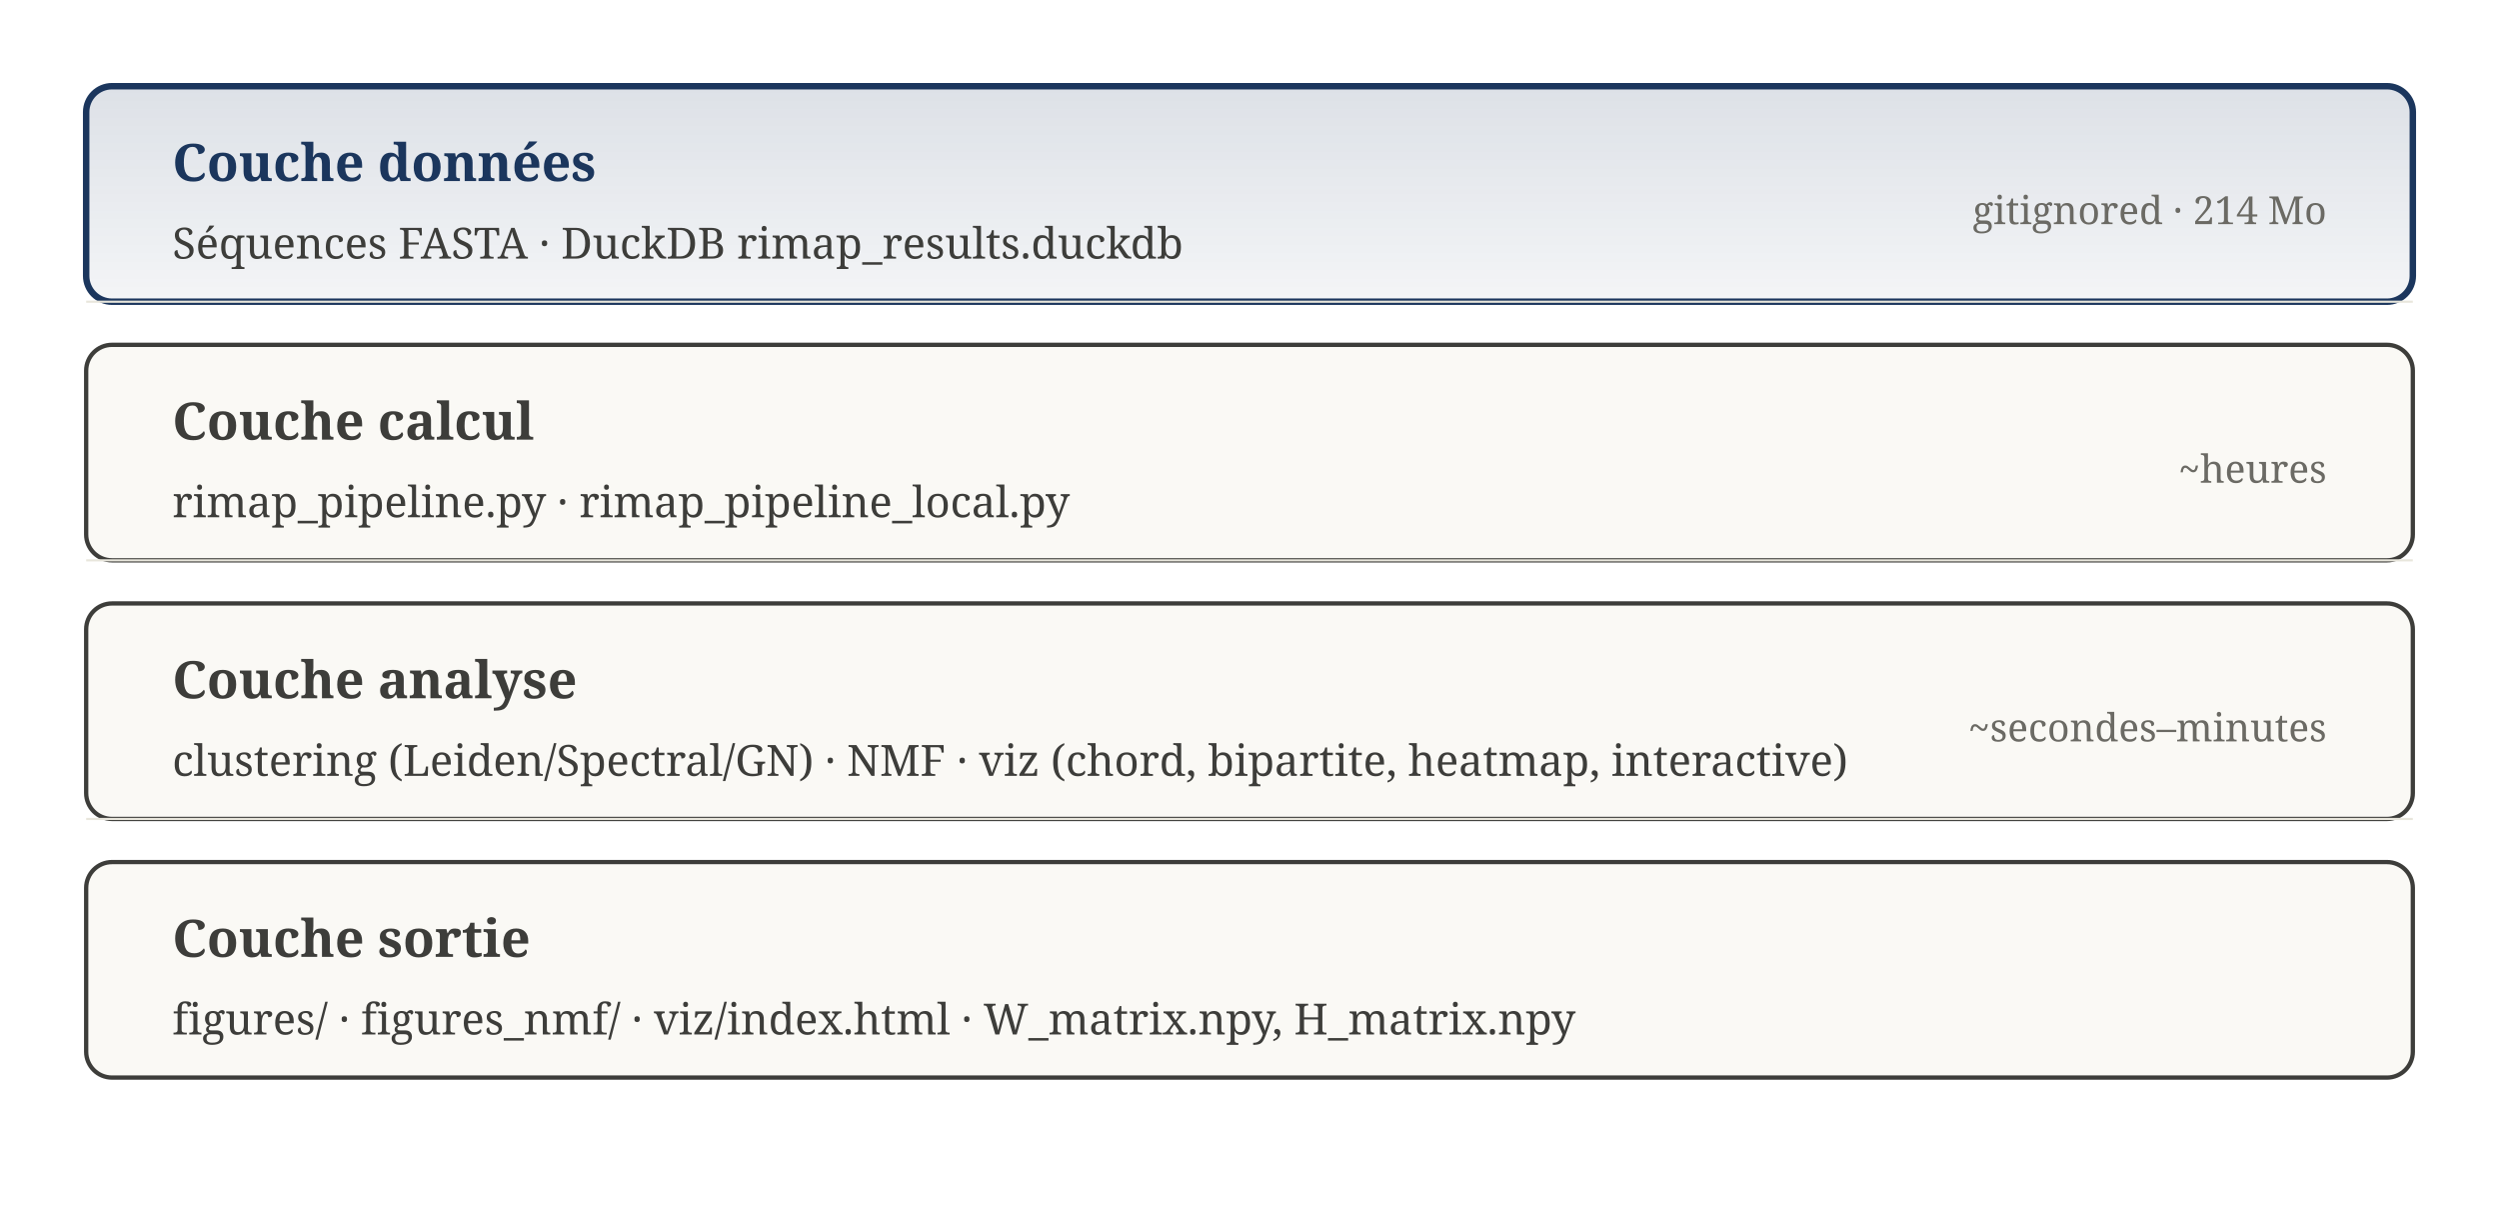
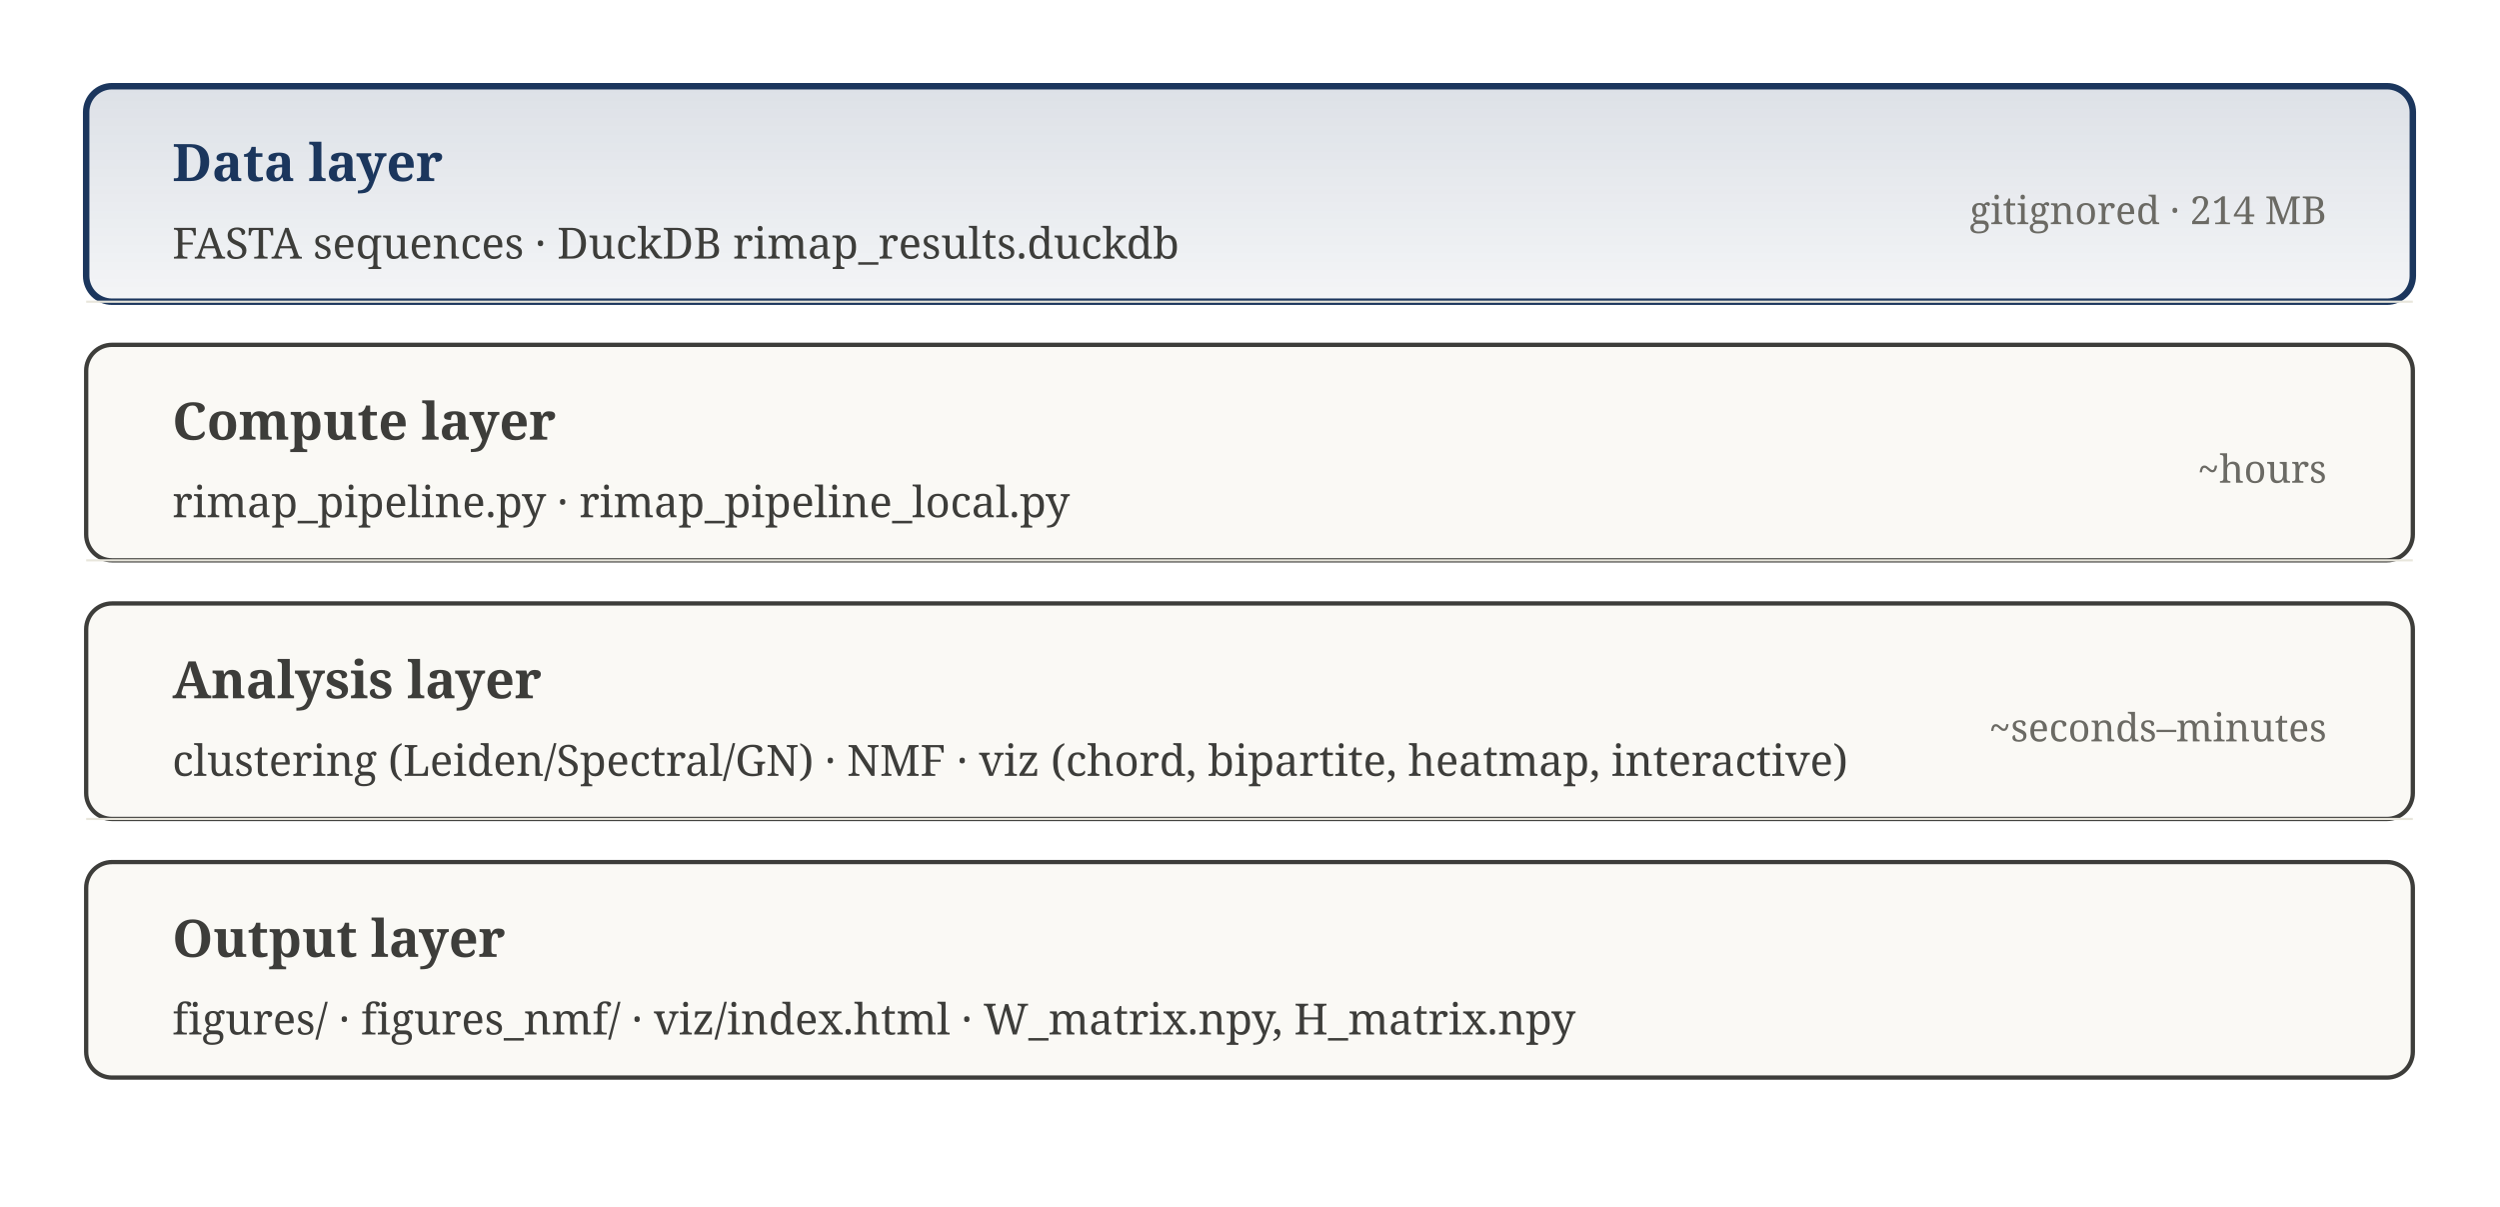
<svg xmlns="http://www.w3.org/2000/svg" viewBox="0 0 580 280" width="580" height="280" font-family="Charter, Georgia, serif">
  <defs>
    <linearGradient id="couche-data" x1="0%" y1="0%" x2="0%" y2="100%">
      <stop offset="0%" stop-color="#1B365D" stop-opacity="0.15" />
      <stop offset="100%" stop-color="#1B365D" stop-opacity="0.05" />
    </linearGradient>
  </defs>
  <g transform="translate(20, 20)">
    <rect x="0" y="0" width="540" height="50" rx="6" fill="url(#couche-data)" stroke="#1B365D" stroke-width="1.5" />
-     <text x="20" y="22" font-size="12" font-weight="600" fill="#1B365D">Couche données</text>
-     <text x="20" y="40" font-size="10" fill="#3d3d3a">Séquences FASTA  ·  DuckDB rimap_results.duckdb</text>
-     <text x="520" y="32" text-anchor="end" font-size="9" fill="#6b6a64">gitignored · 214 Mo</text>
+     <text x="20" y="22" font-size="12" font-weight="600" fill="#1B365D">Data layer</text>
+     <text x="20" y="40" font-size="10" fill="#3d3d3a">FASTA sequences  ·  DuckDB rimap_results.duckdb</text>
+     <text x="520" y="32" text-anchor="end" font-size="9" fill="#6b6a64">gitignored · 214 MB</text>
  </g>
  <g transform="translate(20, 80)">
    <rect x="0" y="0" width="540" height="50" rx="6" fill="#faf9f5" stroke="#3d3d3a" stroke-width="1" />
-     <text x="20" y="22" font-size="12" font-weight="600" fill="#3d3d3a">Couche calcul</text>
+     <text x="20" y="22" font-size="12" font-weight="600" fill="#3d3d3a">Compute layer</text>
    <text x="20" y="40" font-size="10" fill="#3d3d3a">rimap_pipeline.py  ·  rimap_pipeline_local.py</text>
-     <text x="520" y="32" text-anchor="end" font-size="9" fill="#6b6a64">~heures</text>
+     <text x="520" y="32" text-anchor="end" font-size="9" fill="#6b6a64">~hours</text>
  </g>
  <g transform="translate(20, 140)">
    <rect x="0" y="0" width="540" height="50" rx="6" fill="#faf9f5" stroke="#3d3d3a" stroke-width="1" />
-     <text x="20" y="22" font-size="12" font-weight="600" fill="#3d3d3a">Couche analyse</text>
+     <text x="20" y="22" font-size="12" font-weight="600" fill="#3d3d3a">Analysis layer</text>
    <text x="20" y="40" font-size="10" fill="#3d3d3a">clustering (Leiden/Spectral/GN)  ·  NMF  ·  viz (chord, bipartite, heatmap, interactive)</text>
-     <text x="520" y="32" text-anchor="end" font-size="9" fill="#6b6a64">~secondes–minutes</text>
+     <text x="520" y="32" text-anchor="end" font-size="9" fill="#6b6a64">~seconds–minutes</text>
  </g>
  <g transform="translate(20, 200)">
    <rect x="0" y="0" width="540" height="50" rx="6" fill="#faf9f5" stroke="#3d3d3a" stroke-width="1" />
-     <text x="20" y="22" font-size="12" font-weight="600" fill="#3d3d3a">Couche sortie</text>
+     <text x="20" y="22" font-size="12" font-weight="600" fill="#3d3d3a">Output layer</text>
    <text x="20" y="40" font-size="10" fill="#3d3d3a">figures/  ·  figures_nmf/  ·  viz/index.html  ·  W_matrix.npy, H_matrix.npy</text>
  </g>
  <line x1="20" y1="70" x2="560" y2="70" stroke="#e8e6dc" stroke-width="0.5" />
  <line x1="20" y1="130" x2="560" y2="130" stroke="#e8e6dc" stroke-width="0.5" />
  <line x1="20" y1="190" x2="560" y2="190" stroke="#e8e6dc" stroke-width="0.5" />
</svg>
